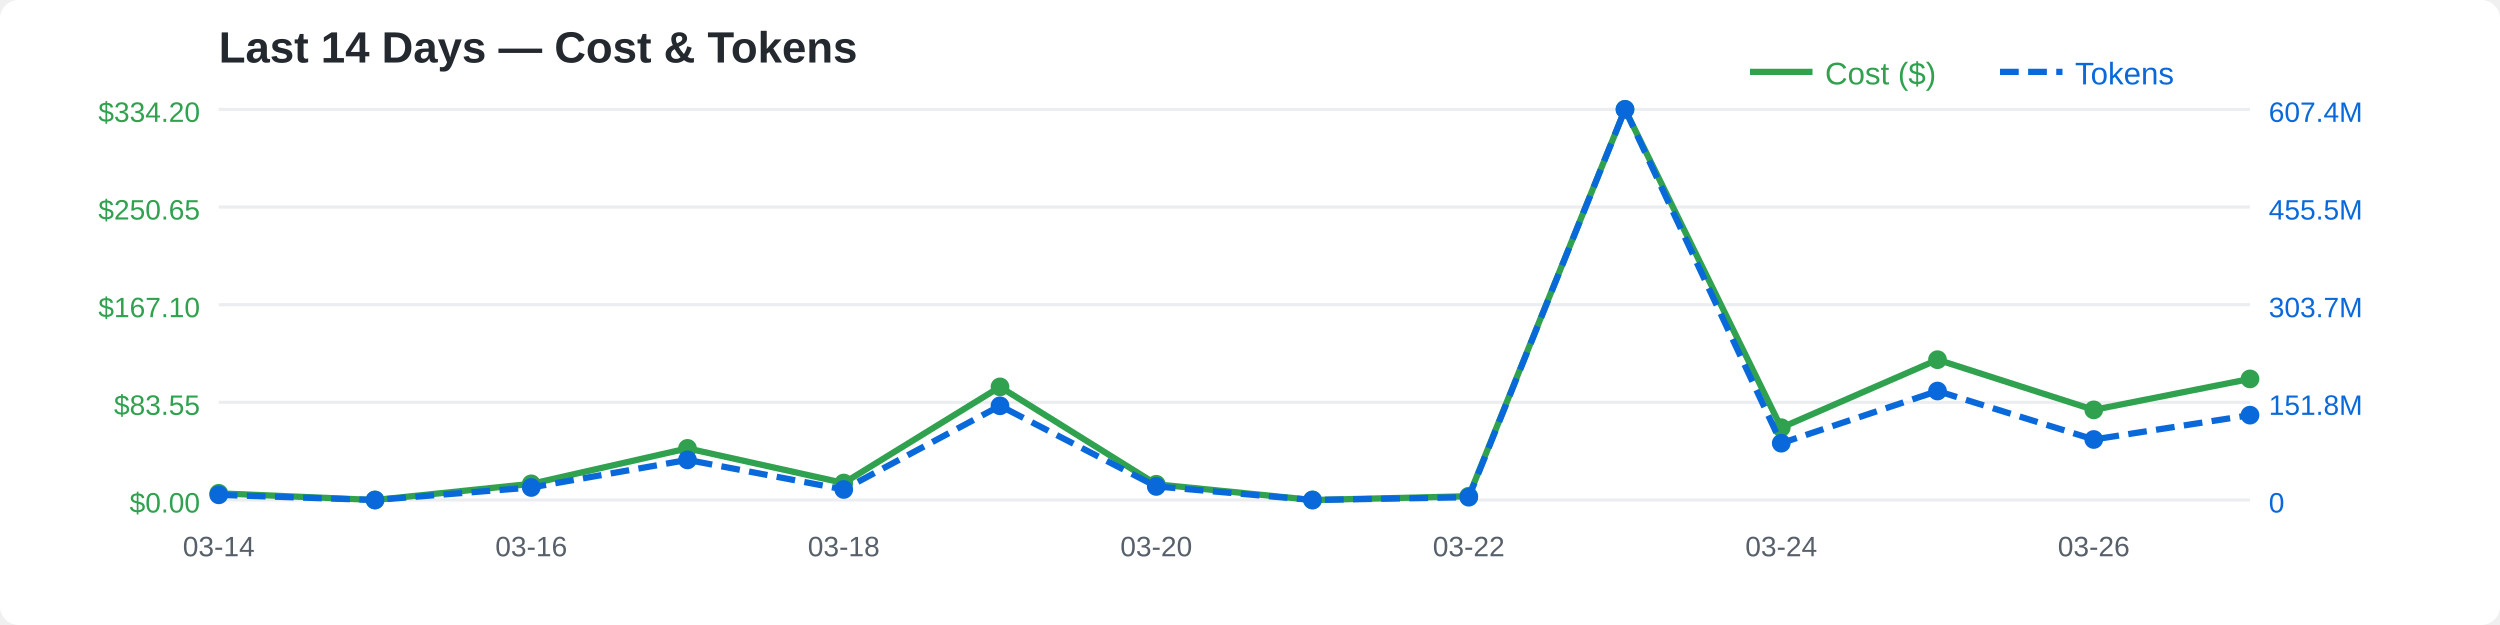
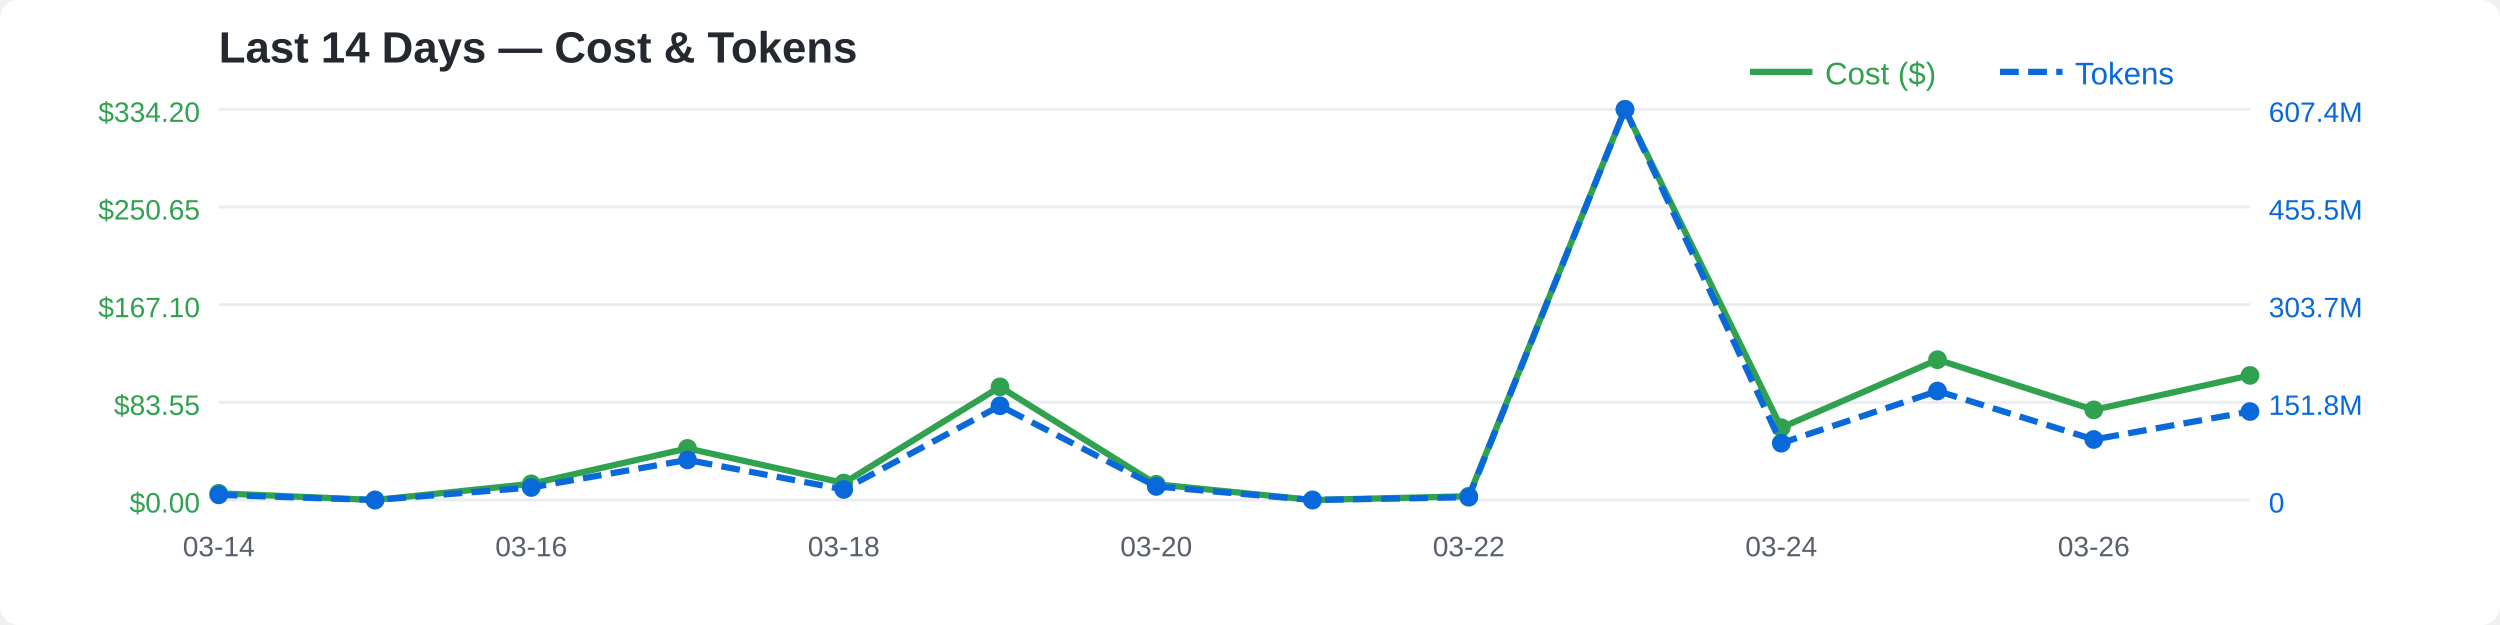
<svg xmlns="http://www.w3.org/2000/svg" width="800" height="200" viewBox="0 0 800 200">
  <rect width="800" height="200" fill="#ffffff" rx="6" />
  <text x="70" y="20" font-family="Arial, sans-serif" font-size="14" fill="#24292f" font-weight="bold">Last 14 Days — Cost &amp; Tokens</text>
  <line x1="70" y1="35.0" x2="720" y2="35.0" stroke="#ebedf0" stroke-width="1" />
  <line x1="70" y1="66.25" x2="720" y2="66.25" stroke="#ebedf0" stroke-width="1" />
  <line x1="70" y1="97.5" x2="720" y2="97.5" stroke="#ebedf0" stroke-width="1" />
  <line x1="70" y1="128.75" x2="720" y2="128.75" stroke="#ebedf0" stroke-width="1" />
  <line x1="70" y1="160.0" x2="720" y2="160.0" stroke="#ebedf0" stroke-width="1" />
  <text x="70.0" y="178" font-family="Arial, sans-serif" font-size="9" fill="#57606a" text-anchor="middle">03-14</text>
  <text x="170.0" y="178" font-family="Arial, sans-serif" font-size="9" fill="#57606a" text-anchor="middle">03-16</text>
  <text x="270.0" y="178" font-family="Arial, sans-serif" font-size="9" fill="#57606a" text-anchor="middle">03-18</text>
  <text x="370.0" y="178" font-family="Arial, sans-serif" font-size="9" fill="#57606a" text-anchor="middle">03-20</text>
  <text x="470.0" y="178" font-family="Arial, sans-serif" font-size="9" fill="#57606a" text-anchor="middle">03-22</text>
  <text x="570.0" y="178" font-family="Arial, sans-serif" font-size="9" fill="#57606a" text-anchor="middle">03-24</text>
  <text x="670.0" y="178" font-family="Arial, sans-serif" font-size="9" fill="#57606a" text-anchor="middle">03-26</text>
  <text x="64" y="39.0" font-family="Arial, sans-serif" font-size="9" fill="#30a14e" text-anchor="end">$334.20</text>
  <text x="64" y="70.25" font-family="Arial, sans-serif" font-size="9" fill="#30a14e" text-anchor="end">$250.65</text>
  <text x="64" y="101.5" font-family="Arial, sans-serif" font-size="9" fill="#30a14e" text-anchor="end">$167.10</text>
  <text x="64" y="132.75" font-family="Arial, sans-serif" font-size="9" fill="#30a14e" text-anchor="end">$83.55</text>
  <text x="64" y="164.0" font-family="Arial, sans-serif" font-size="9" fill="#30a14e" text-anchor="end">$0.00</text>
  <text x="726" y="39.0" font-family="Arial, sans-serif" font-size="9" fill="#0969da">607.4M</text>
  <text x="726" y="70.25" font-family="Arial, sans-serif" font-size="9" fill="#0969da">455.5M</text>
  <text x="726" y="101.5" font-family="Arial, sans-serif" font-size="9" fill="#0969da">303.7M</text>
  <text x="726" y="132.75" font-family="Arial, sans-serif" font-size="9" fill="#0969da">151.8M</text>
  <text x="726" y="164.0" font-family="Arial, sans-serif" font-size="9" fill="#0969da">0</text>
-   <polyline points="70.0,157.86 120.0,160.0 170.0,154.827 220.0,143.482 270.0,154.568 320.0,123.802 370.0,154.966 420.0,160.0 470.0,158.795 520.0,35.0 570.0,136.859 620.0,115.101 670.0,131.16 720.0,121.251" fill="none" stroke="#30a14e" stroke-width="2" />
+   <polyline points="70.0,157.86 120.0,160.0 170.0,154.827 220.0,143.482 270.0,154.568 320.0,123.802 370.0,154.966 420.0,160.0 470.0,158.795 520.0,35.0 570.0,136.859 620.0,115.101 670.0,131.16 720.0,120.127" fill="none" stroke="#30a14e" stroke-width="2" />
  <circle cx="70.0" cy="157.86" r="3" fill="#30a14e">
    </circle>
  <circle cx="120.0" cy="160.0" r="3" fill="#30a14e">
    </circle>
  <circle cx="170.0" cy="154.827" r="3" fill="#30a14e">
    </circle>
  <circle cx="220.0" cy="143.482" r="3" fill="#30a14e">
    </circle>
  <circle cx="270.0" cy="154.568" r="3" fill="#30a14e">
    </circle>
  <circle cx="320.0" cy="123.802" r="3" fill="#30a14e">
    </circle>
  <circle cx="370.0" cy="154.966" r="3" fill="#30a14e">
    </circle>
  <circle cx="420.0" cy="160.0" r="3" fill="#30a14e">
    </circle>
  <circle cx="470.0" cy="158.795" r="3" fill="#30a14e">
    </circle>
  <circle cx="520.0" cy="35.0" r="3" fill="#30a14e">
    </circle>
  <circle cx="570.0" cy="136.859" r="3" fill="#30a14e">
    </circle>
  <circle cx="620.0" cy="115.101" r="3" fill="#30a14e">
    </circle>
  <circle cx="670.0" cy="131.16" r="3" fill="#30a14e">
    </circle>
-   <circle cx="720.0" cy="121.251" r="3" fill="#30a14e">
+   <circle cx="720.0" cy="120.127" r="3" fill="#30a14e">
    </circle>
-   <polyline points="70.0,158.348 120.0,160.0 170.0,155.999 220.0,147.169 270.0,156.63 320.0,129.859 370.0,155.662 420.0,160.0 470.0,159.105 520.0,35.0 570.0,141.82 620.0,125.128 670.0,140.638 720.0,132.85" fill="none" stroke="#0969da" stroke-width="2" stroke-dasharray="6,3" />
+   <polyline points="70.0,158.348 120.0,160.0 170.0,155.999 220.0,147.169 270.0,156.63 320.0,129.859 370.0,155.662 420.0,160.0 470.0,159.105 520.0,35.0 570.0,141.82 620.0,125.128 670.0,140.638 720.0,131.691" fill="none" stroke="#0969da" stroke-width="2" stroke-dasharray="6,3" />
  <circle cx="70.0" cy="158.348" r="3" fill="#0969da">
    </circle>
  <circle cx="120.0" cy="160.0" r="3" fill="#0969da">
    </circle>
  <circle cx="170.0" cy="155.999" r="3" fill="#0969da">
    </circle>
  <circle cx="220.0" cy="147.169" r="3" fill="#0969da">
    </circle>
  <circle cx="270.0" cy="156.63" r="3" fill="#0969da">
    </circle>
  <circle cx="320.0" cy="129.859" r="3" fill="#0969da">
    </circle>
  <circle cx="370.0" cy="155.662" r="3" fill="#0969da">
    </circle>
  <circle cx="420.0" cy="160.0" r="3" fill="#0969da">
    </circle>
  <circle cx="470.0" cy="159.105" r="3" fill="#0969da">
    </circle>
  <circle cx="520.0" cy="35.0" r="3" fill="#0969da">
    </circle>
  <circle cx="570.0" cy="141.82" r="3" fill="#0969da">
    </circle>
  <circle cx="620.0" cy="125.128" r="3" fill="#0969da">
    </circle>
  <circle cx="670.0" cy="140.638" r="3" fill="#0969da">
    </circle>
-   <circle cx="720.0" cy="132.85" r="3" fill="#0969da">
+   <circle cx="720.0" cy="131.691" r="3" fill="#0969da">
    </circle>
  <line x1="560" y1="23" x2="580" y2="23" stroke="#30a14e" stroke-width="2" />
  <text x="584" y="27" font-family="Arial, sans-serif" font-size="10" fill="#30a14e">Cost ($)</text>
  <line x1="640" y1="23" x2="660" y2="23" stroke="#0969da" stroke-width="2" stroke-dasharray="6,3" />
  <text x="664" y="27" font-family="Arial, sans-serif" font-size="10" fill="#0969da">Tokens</text>
</svg>
